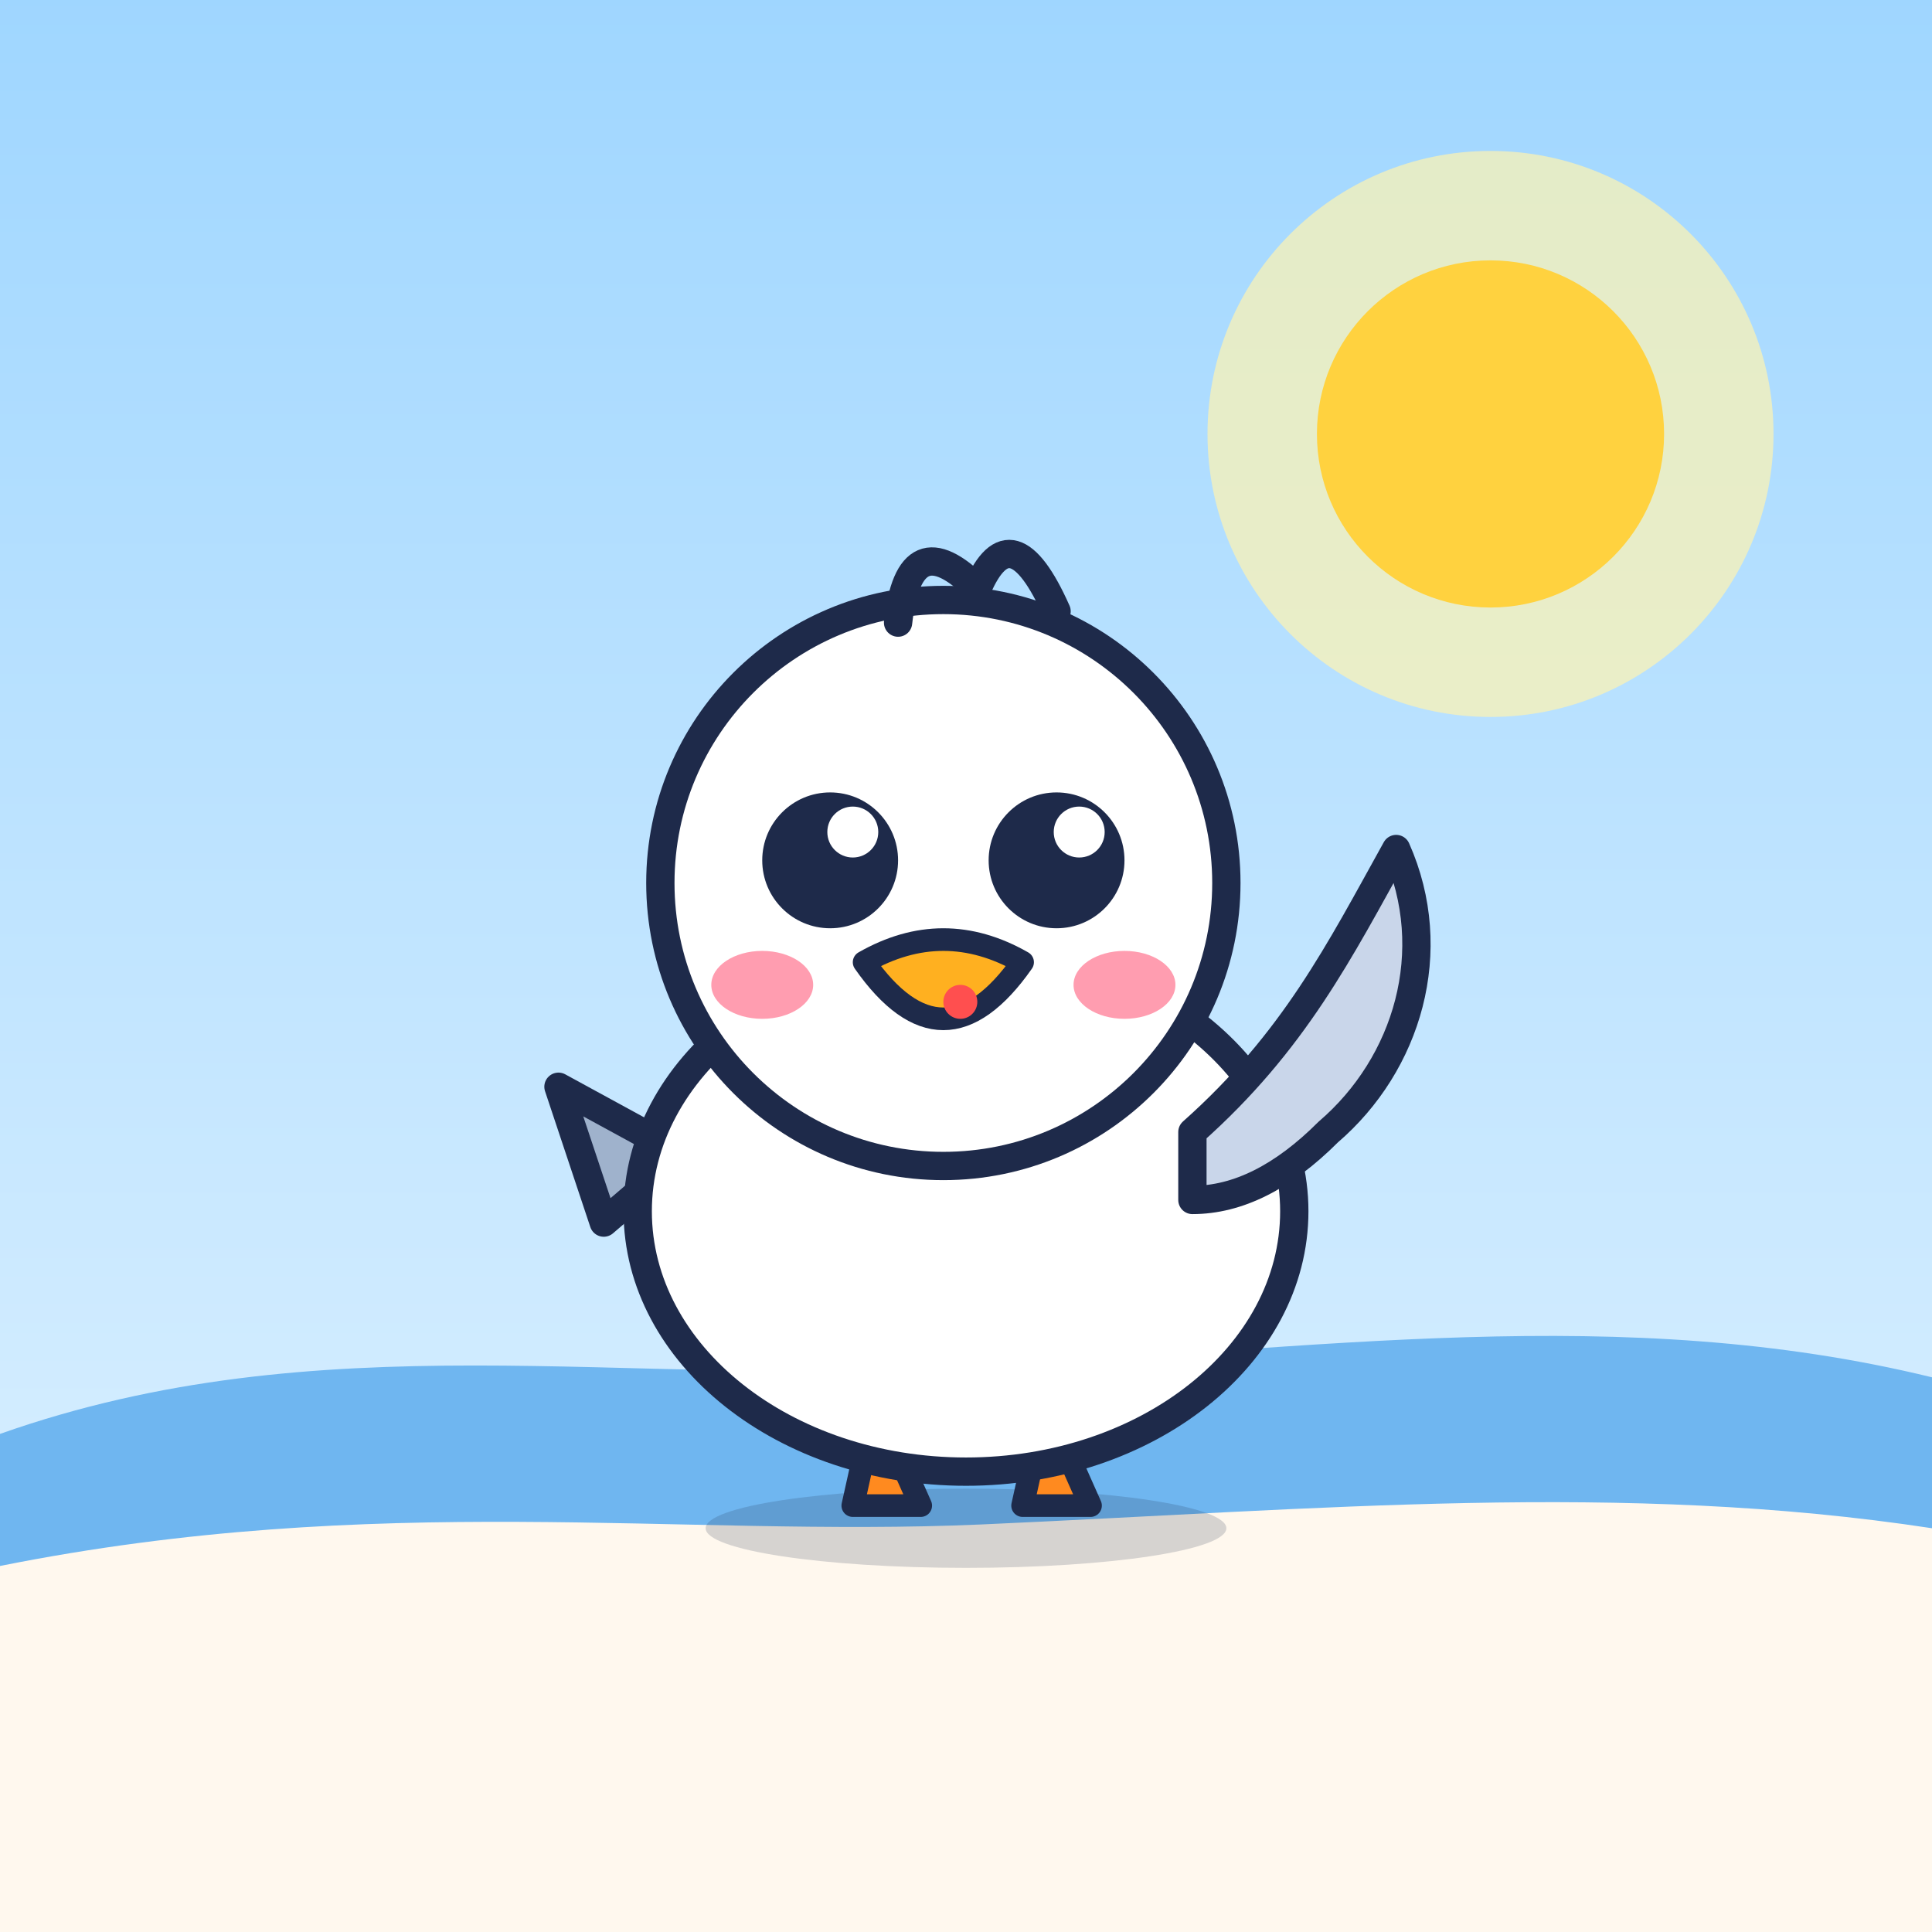
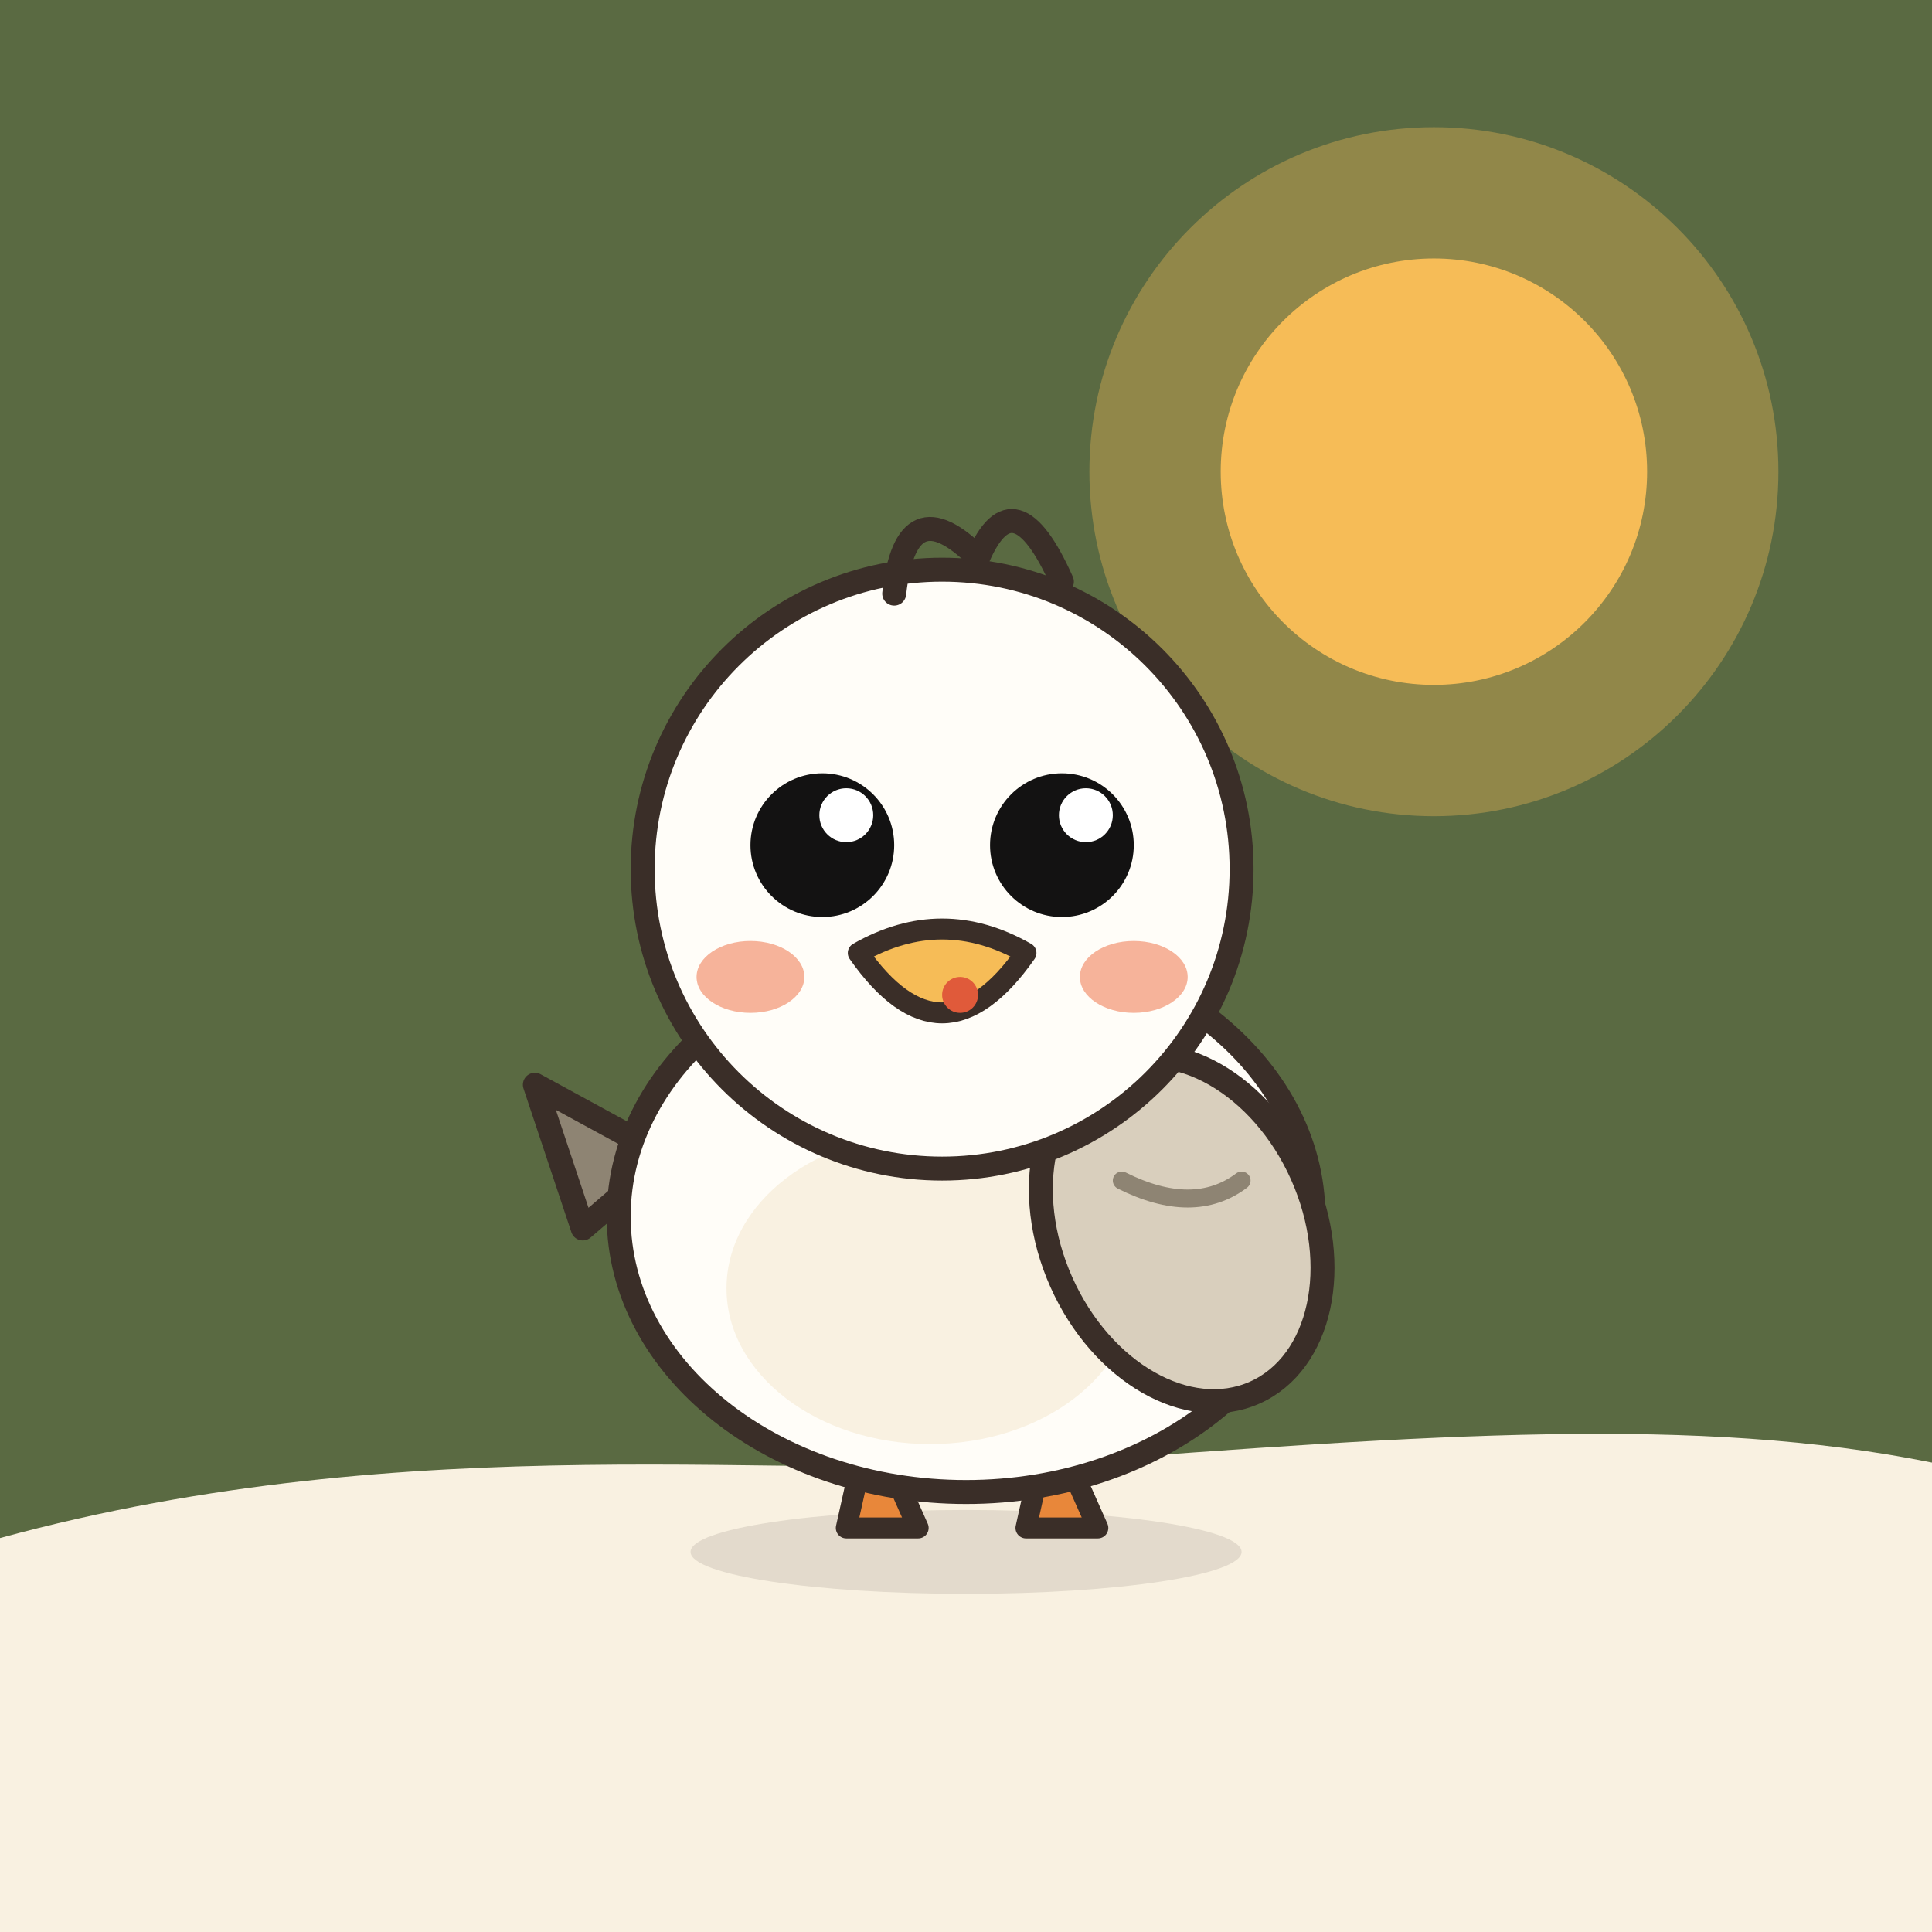
<svg xmlns="http://www.w3.org/2000/svg" viewBox="0 0 1024 1024" width="1024" height="1024">
-   <defs>
-     <linearGradient id="sky" x1="0" y1="0" x2="0" y2="1">
-       <stop offset="0" stop-color="#9FD6FF" />
-       <stop offset="1" stop-color="#E4F4FF" />
-     </linearGradient>
-   </defs>
-   <rect width="1024" height="1024" fill="url(#sky)" />
-   <circle cx="790" cy="230" r="150" fill="#FFF3B0" opacity="0.7" />
-   <circle cx="790" cy="230" r="92" fill="#FFD23F" />
-   <path d="M0 760 C170 700 330 735 512 725 C700 715 860 690 1024 730 V1024 H0 Z" fill="#6FB6F0" />
-   <path d="M0 830 C200 790 360 815 520 808 C700 800 860 785 1024 810 V1024 H0 Z" fill="#FFF8EE" />
-   <g transform="translate(212 240) scale(3.0)">
-     <ellipse cx="100" cy="190" rx="46" ry="7" fill="#1E2A4A" opacity="0.18" />
-     <path d="M84 168 L80 186 L92 186 Z M114 168 L110 186 L122 186 Z" fill="#FF8A1F" stroke="#1E2A4A" stroke-width="4" stroke-linejoin="round" />
-     <path d="M50 124 L28 112 L36 136 Z" fill="#9FB2CC" stroke="#1E2A4A" stroke-width="5" stroke-linejoin="round" />
-     <ellipse cx="100" cy="134" rx="58" ry="46" fill="#FFFFFF" stroke="#1E2A4A" stroke-width="5" />
-     <path d="M140 120 C158 104 166 88 176 70 C184 88 178 108 164 120 C156 128 148 132 140 132 Z" fill="#C9D6EA" stroke="#1E2A4A" stroke-width="5" stroke-linejoin="round" />
-     <circle cx="96" cy="76" r="50" fill="#FFFFFF" stroke="#1E2A4A" stroke-width="5" />
-     <path d="M88 30 Q90 12 102 24 Q108 10 116 28" fill="none" stroke="#1E2A4A" stroke-width="5" stroke-linecap="round" stroke-linejoin="round" />
-     <circle cx="76" cy="72" r="12" fill="#1E2A4A" />
+   <rect width="1024" height="1024" fill="#5A6A42" />
+   <circle cx="760" cy="250" r="182.6" fill="#F6BC57" opacity="0.35" />
+   <circle cx="760" cy="250" r="113" fill="#F6BC57" />
+   <path d="M0 815.2 C220 755.2 420 785.2 560 775.2 C760 760.2 900 750.2 1024 775.2 V1024 H0 Z" fill="#F9F1E1" />
+   <g transform="translate(194.6 219.4) scale(3.1744)">
+     <ellipse cx="100" cy="190" rx="46" ry="7" fill="#3a2e28" opacity="0.12" />
+     <path d="M84 168 L80 186 L92 186 Z M114 168 L110 186 L122 186 Z" fill="#e8873a" stroke="#3a2e28" stroke-width="3.5" stroke-linejoin="round" />
+     <path d="M50 124 L28 112 L36 136 Z" fill="#8e8473" stroke="#3a2e28" stroke-width="4" stroke-linejoin="round" />
+     <ellipse cx="100" cy="134" rx="58" ry="46" fill="#fffdf8" stroke="#3a2e28" stroke-width="4" />
+     <ellipse cx="94" cy="146" rx="34" ry="26" fill="#f9f1e1" />
+     <g>
+       <ellipse cx="136" cy="136" rx="22" ry="30" fill="#d9cfbd" stroke="#3a2e28" stroke-width="4" transform="rotate(-24 136 136)" />
+       <path d="M126 128 Q138 134 146 128" fill="none" stroke="#8e8473" stroke-width="3" stroke-linecap="round" />
+     </g>
+     <circle cx="96" cy="76" r="50" fill="#fffdf8" stroke="#3a2e28" stroke-width="4" />
+     <path d="M88 30 Q90 12 102 24 Q108 10 116 28" fill="none" stroke="#3a2e28" stroke-width="4" stroke-linecap="round" stroke-linejoin="round" />
+     <circle cx="76" cy="72" r="12" fill="#131212" />
    <circle cx="80" cy="67" r="4.5" fill="#FFFFFF" />
-     <circle cx="116" cy="72" r="12" fill="#1E2A4A" />
+     <circle cx="116" cy="72" r="12" fill="#131212" />
    <circle cx="120" cy="67" r="4.5" fill="#FFFFFF" />
-     <ellipse cx="64" cy="94" rx="9" ry="6" fill="#FF9DB0" />
-     <ellipse cx="128" cy="94" rx="9" ry="6" fill="#FF9DB0" />
-     <path d="M82 90 Q96 82 110 90 Q96 110 82 90 Z" fill="#FFB020" stroke="#1E2A4A" stroke-width="4" stroke-linejoin="round" />
-     <circle cx="99" cy="97" r="3" fill="#FF4F4F" />
+     <ellipse cx="64" cy="94" rx="9" ry="6" fill="#f4a68a" opacity="0.85" />
+     <ellipse cx="128" cy="94" rx="9" ry="6" fill="#f4a68a" opacity="0.85" />
+     <path d="M82 90 Q96 82 110 90 Q96 110 82 90 Z" fill="#f6bc57" stroke="#3a2e28" stroke-width="3.5" stroke-linejoin="round" />
+     <circle cx="99" cy="97" r="3" fill="#e05a3a" />
  </g>
</svg>
